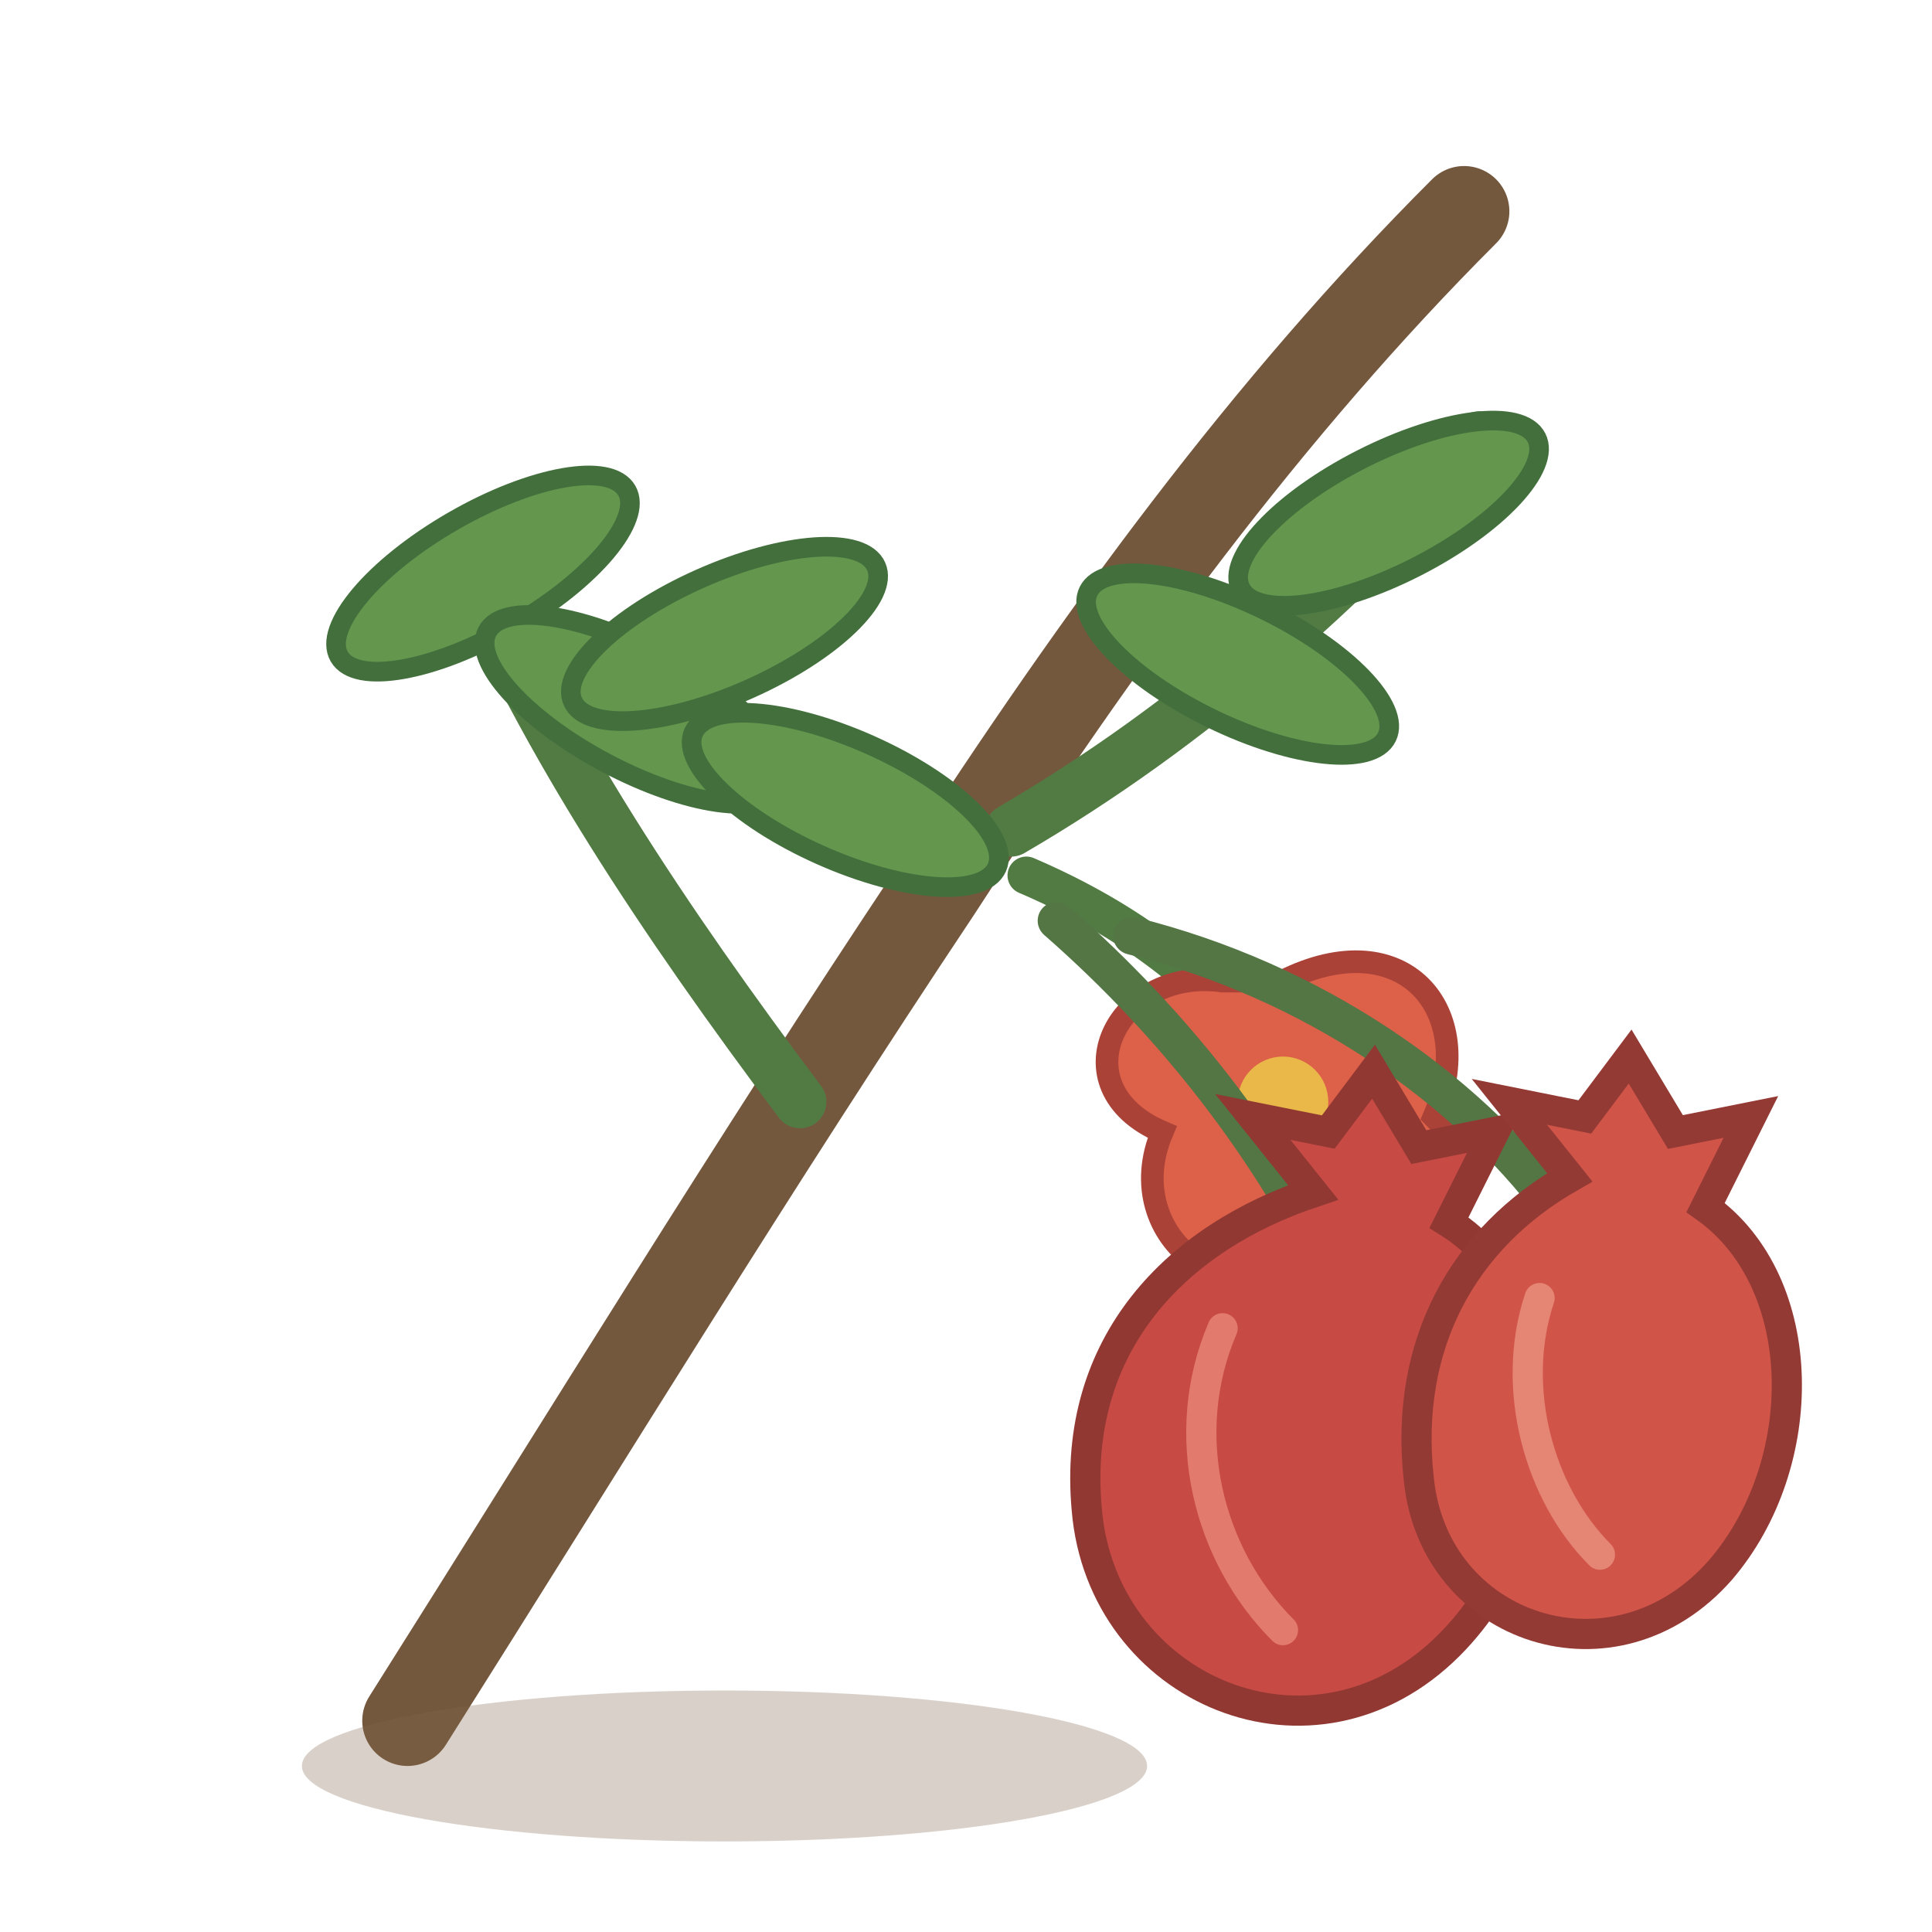
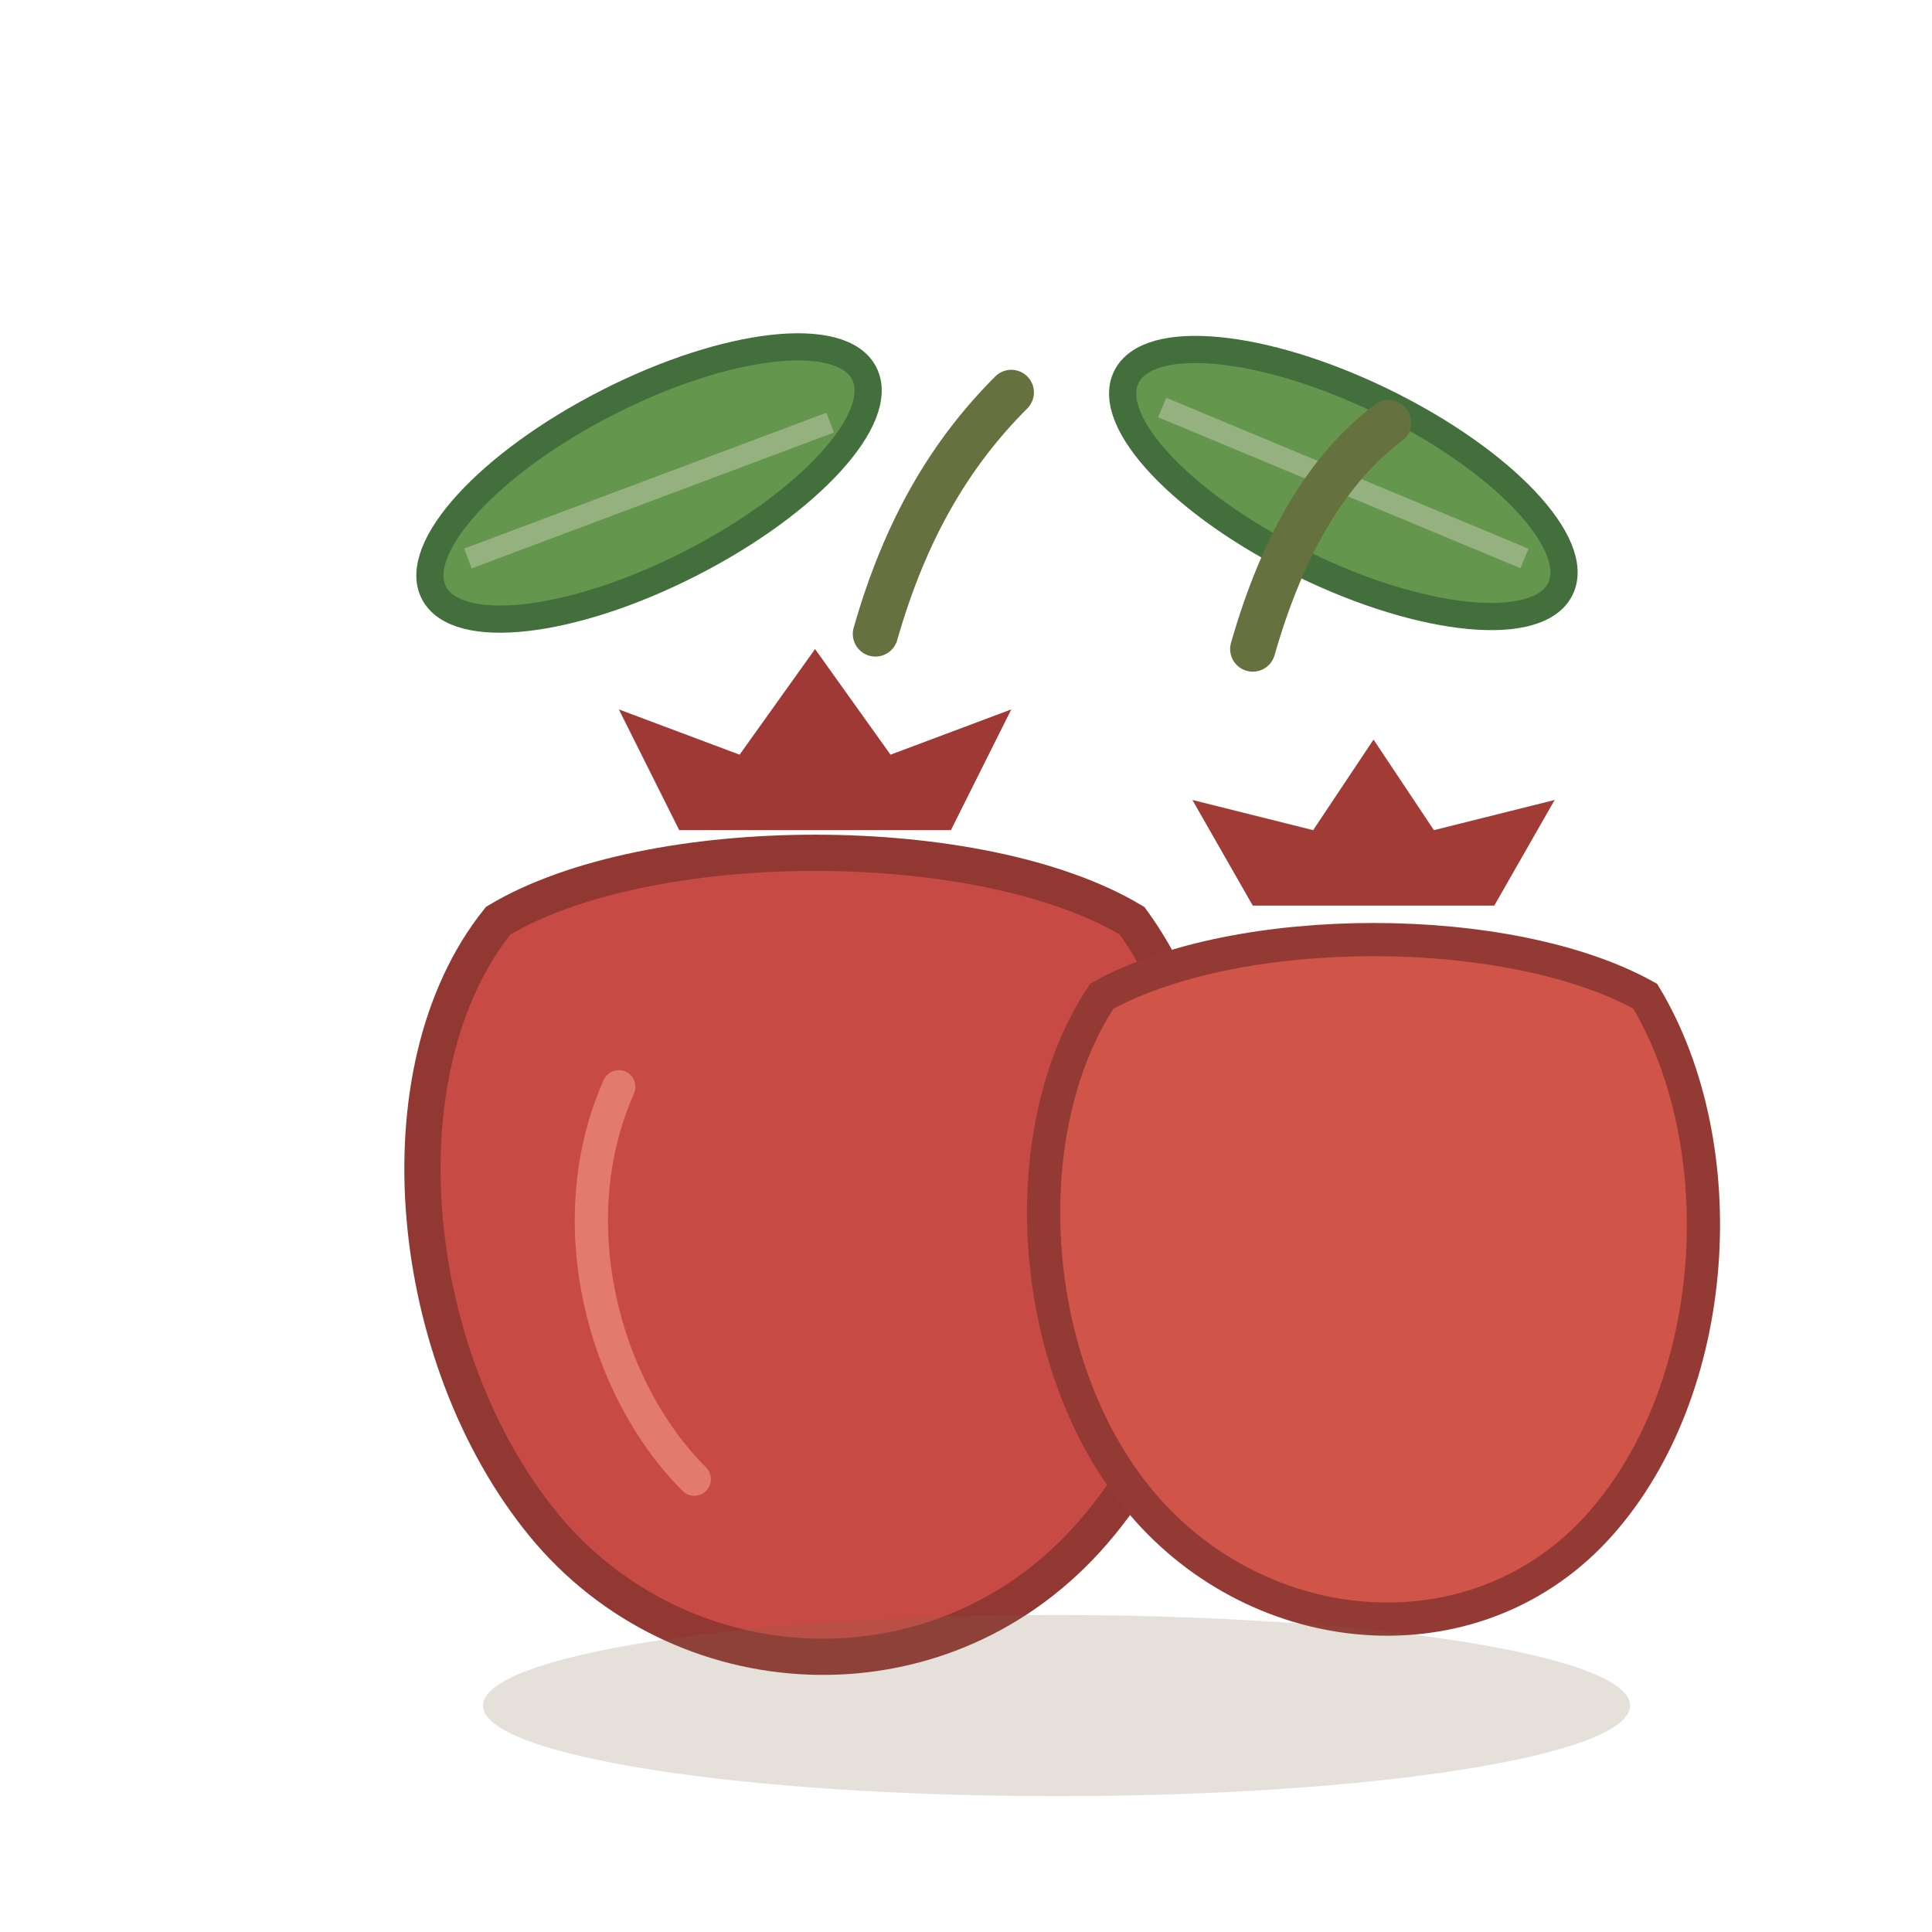
<svg xmlns="http://www.w3.org/2000/svg" viewBox="0 0 128 128" role="img" aria-labelledby="title desc">
-   <path d="M27 114        C39 95 50 77 62 59        C73 42 84 27 97 14" fill="none" stroke="#74583e" stroke-width="6" stroke-linecap="round" />
-   <path d="M53 73        C44 61 36 49 31 37" fill="none" stroke="#527b44" stroke-width="3.5" stroke-linecap="round" />
-   <path d="M67 55        C79 48 89 39 98 29" fill="none" stroke="#527b44" stroke-width="3.5" stroke-linecap="round" />
-   <g fill="#64964e" stroke="#426f3c" stroke-width="1.3">
-     <ellipse cx="32" cy="38" rx="11" ry="4" transform="rotate(-30 32 38)" />
-     <ellipse cx="42" cy="47" rx="11" ry="4" transform="rotate(28 42 47)" />
-     <ellipse cx="48" cy="42" rx="11" ry="4" transform="rotate(-24 48 42)" />
-     <ellipse cx="56" cy="53" rx="11" ry="4" transform="rotate(24 56 53)" />
-     <ellipse cx="82" cy="44" rx="11" ry="4" transform="rotate(26 82 44)" />
-     <ellipse cx="92" cy="34" rx="11" ry="4" transform="rotate(-27 92 34)" />
+   <ellipse cx="43" cy="32" rx="16" ry="6" transform="rotate(-27 43 32)" fill="#64964e" stroke="#426f3c" stroke-width="1.8" />
+   <ellipse cx="89" cy="32" rx="16" ry="6" transform="rotate(26 89 32)" fill="#64964e" stroke="#426f3c" stroke-width="1.8" />
+   <path d="M31 37 L55 28 M77 27 L101 37" fill="none" stroke="#95b180" stroke-width="1.4" />
+   <path d="M58 42 C60 35 63 30 67 26 M83 43 C85 36 88 31 92 28" fill="none" stroke="#667140" stroke-width="3" stroke-linecap="round" />
+   <g transform="translate(54 79)">
+     <path d="M-9 -24 L-13 -32 L-5 -29 L0 -36 L5 -29 L13 -32 L9 -24Z" fill="#9e3935" />
+     <path d="M-21 -18 C-29 -8 -27 11 -18 22              C-9 33 8 34 18 23 C28 12 29 -7 21 -18              C11 -24 -11 -24 -21 -18Z" fill="#c84a45" stroke="#913833" stroke-width="2.4" />
+     <path d="M-13 -7 C-17 2 -14 13 -8 19" fill="none" stroke="#e27b6d" stroke-width="2.2" stroke-linecap="round" />
  </g>
-   <path d="M68 58        C75 61 80 65 84 70" fill="none" stroke="#527b44" stroke-width="2.5" stroke-linecap="round" />
-   <g transform="translate(85 72)">
-     <path d="M0 -7          C8 -11 13 -5 10 2          C15 7 8 14 2 10          C-3 16 -11 10 -8 3          C-15 0 -11 -8 -4 -7Z" fill="#dd6048" stroke="#aa4238" stroke-width="1.5" />
-     <circle cx="0" cy="1" r="3" fill="#e9b849" />
+   <g transform="translate(91 82)">
+     <path d="M-8 -22 L-12 -29 L-4 -27 L0 -33 L4 -27 L12 -29 L8 -22Z" fill="#a13b36" />
+     <path d="M-18 -16 C-24 -7 -23 9 -15 18              C-7 27 7 28 15 19 C23 10 24 -6 18 -16              C9 -21 -9 -21 -18 -16Z" fill="#d15449" stroke="#943a35" stroke-width="2.2" />
  </g>
-   <path d="M70 61 C78 68 84 76 88 84        M75 62 C87 65 97 72 103 80" fill="none" stroke="#537644" stroke-width="2.5" stroke-linecap="round" />
-   <path d="M87 79        L83 74        L88 75        L91 71        L94 76        L99 75        L96 81        C104 86 104 101 96 109        C87 118 73 112 72 100        C71 89 78 82 87 79Z" fill="#c84a45" stroke="#913833" stroke-width="2" />
-   <path d="M104 78        L100 73        L105 74        L108 70        L111 75        L116 74        L113 80        C120 85 120 97 114 104        C107 112 95 108 94 98        C93 89 97 82 104 78Z" fill="#d15449" stroke="#943a35" stroke-width="2" />
-   <path d="M81 88        C78 95 80 103 85 108" fill="none" stroke="#e27b6d" stroke-width="2" stroke-linecap="round" />
-   <path d="M102 86        C100 92 102 99 106 103" fill="none" stroke="#e58574" stroke-width="2" stroke-linecap="round" />
-   <ellipse cx="48" cy="117" rx="28" ry="5" fill="#81664a" opacity="0.3" />
+   <ellipse cx="70" cy="113" rx="38" ry="6" fill="#81664a" opacity=".2" />
</svg>
